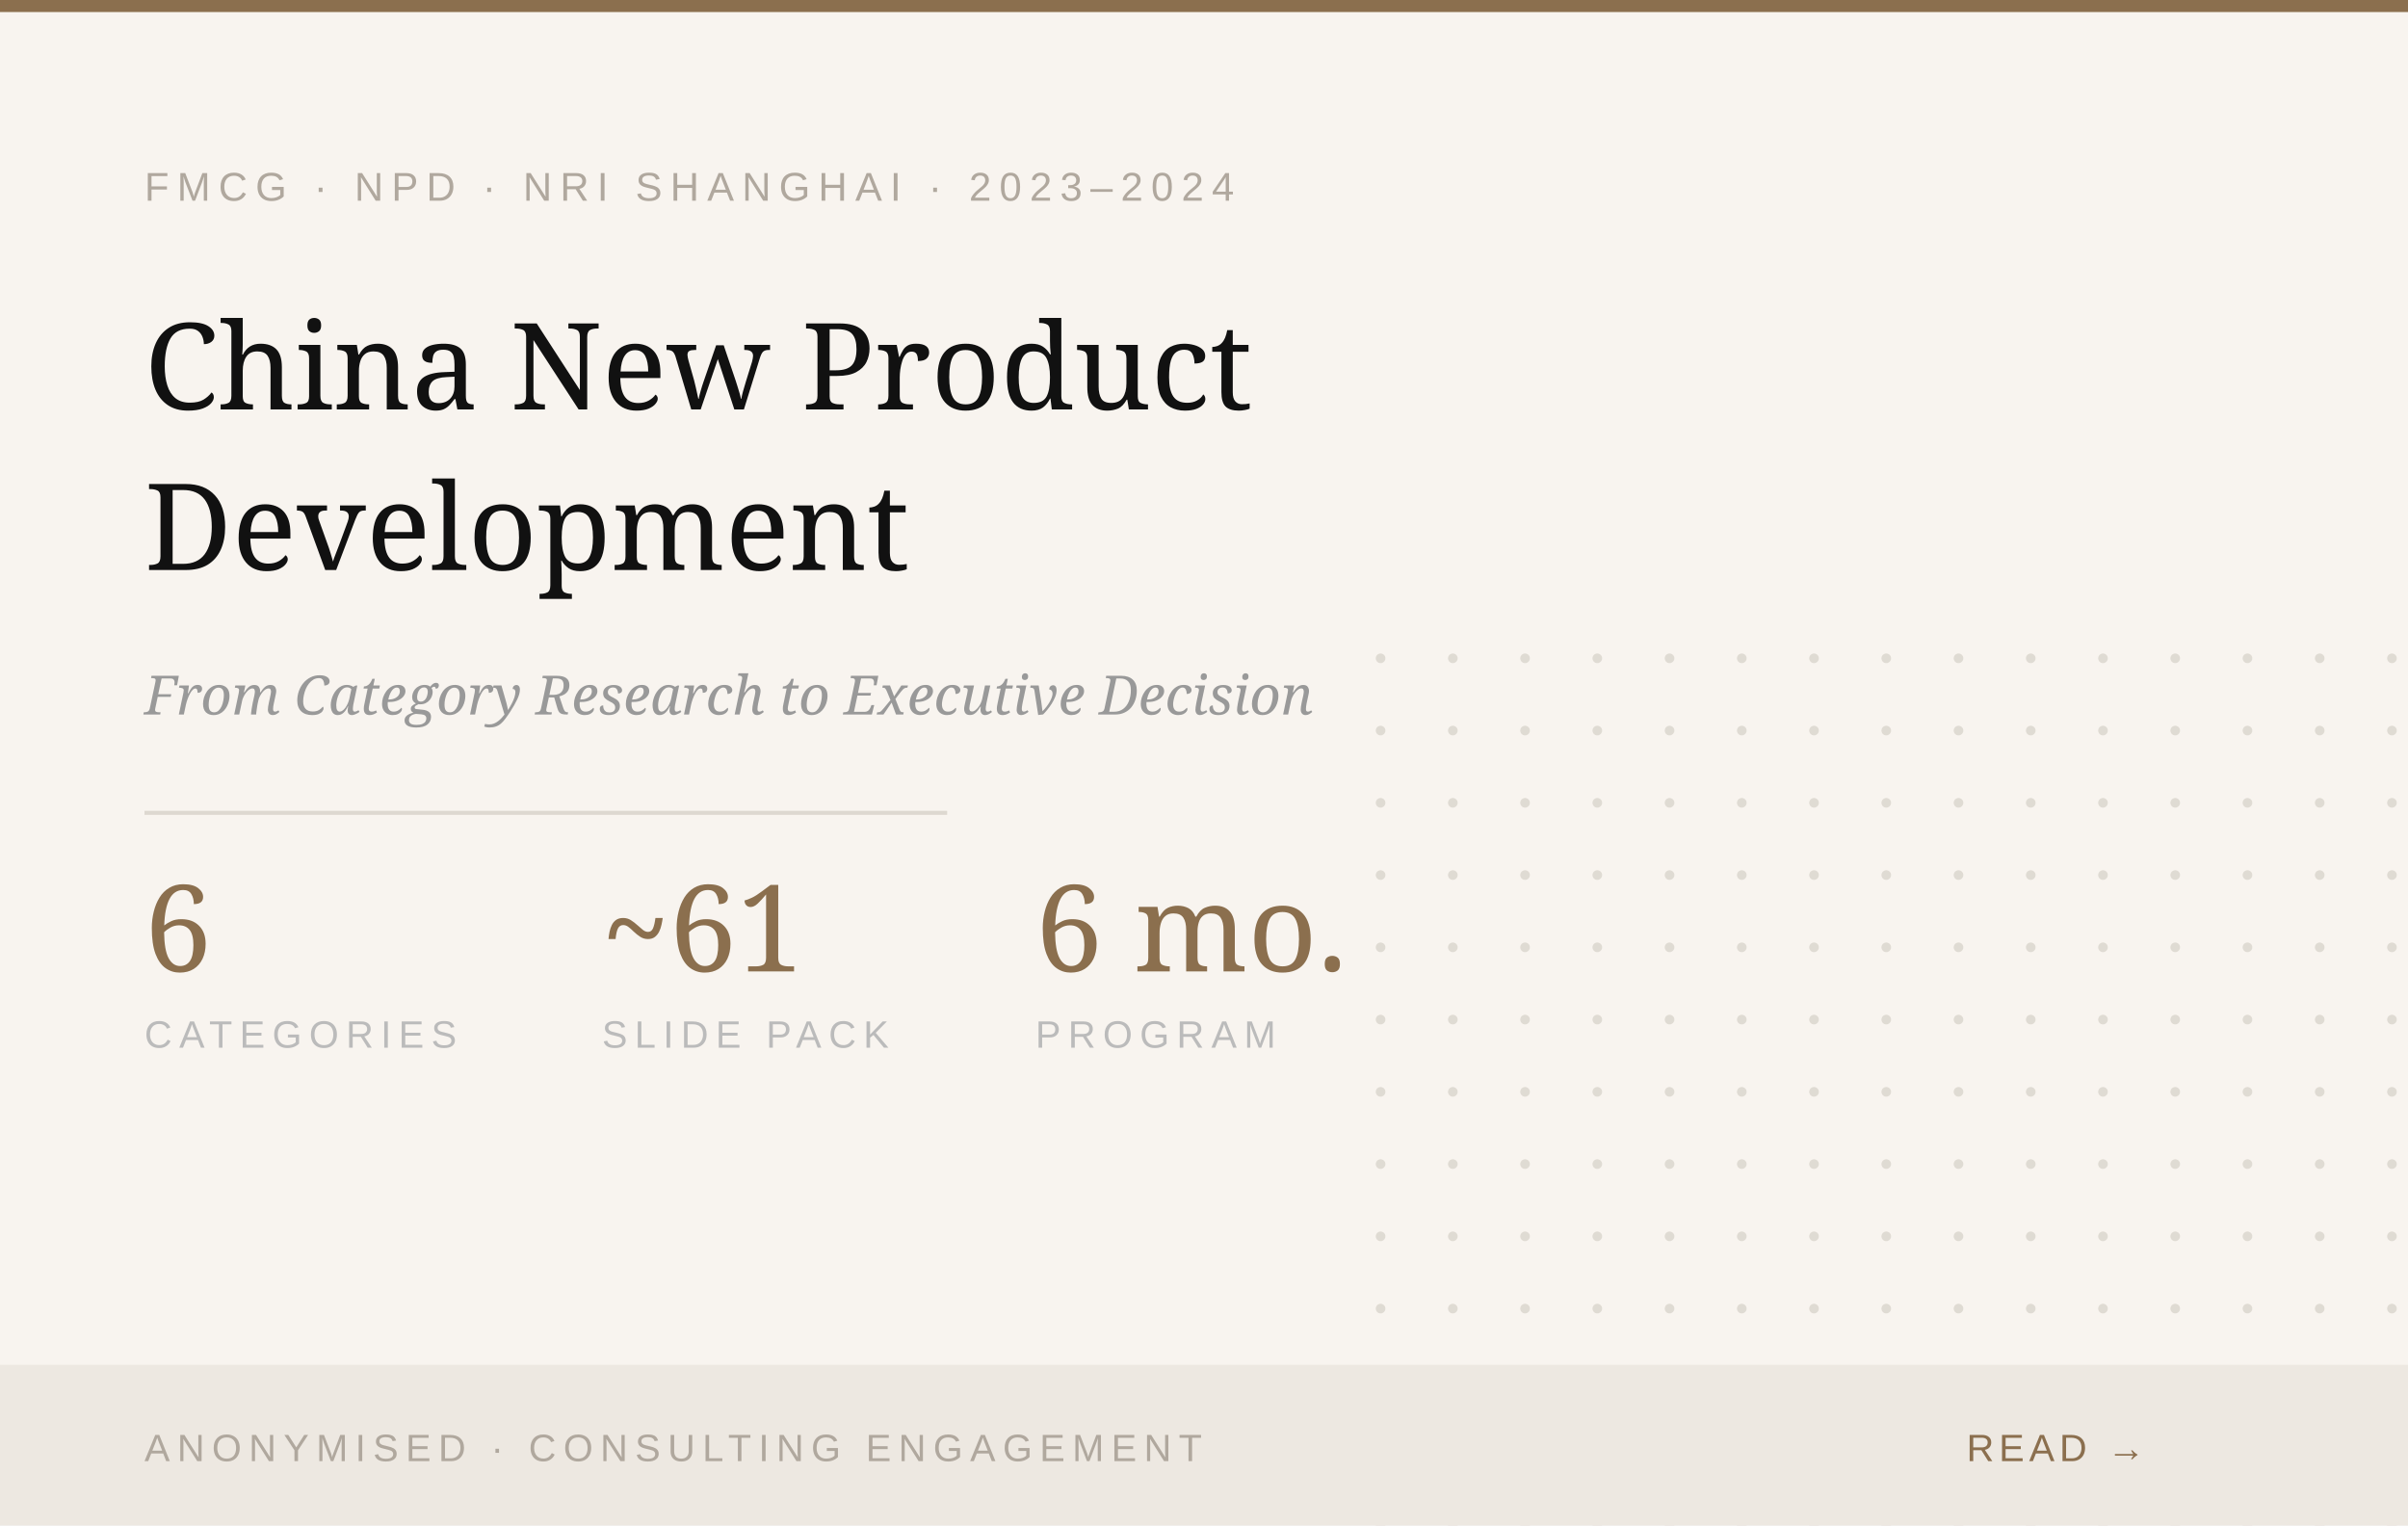
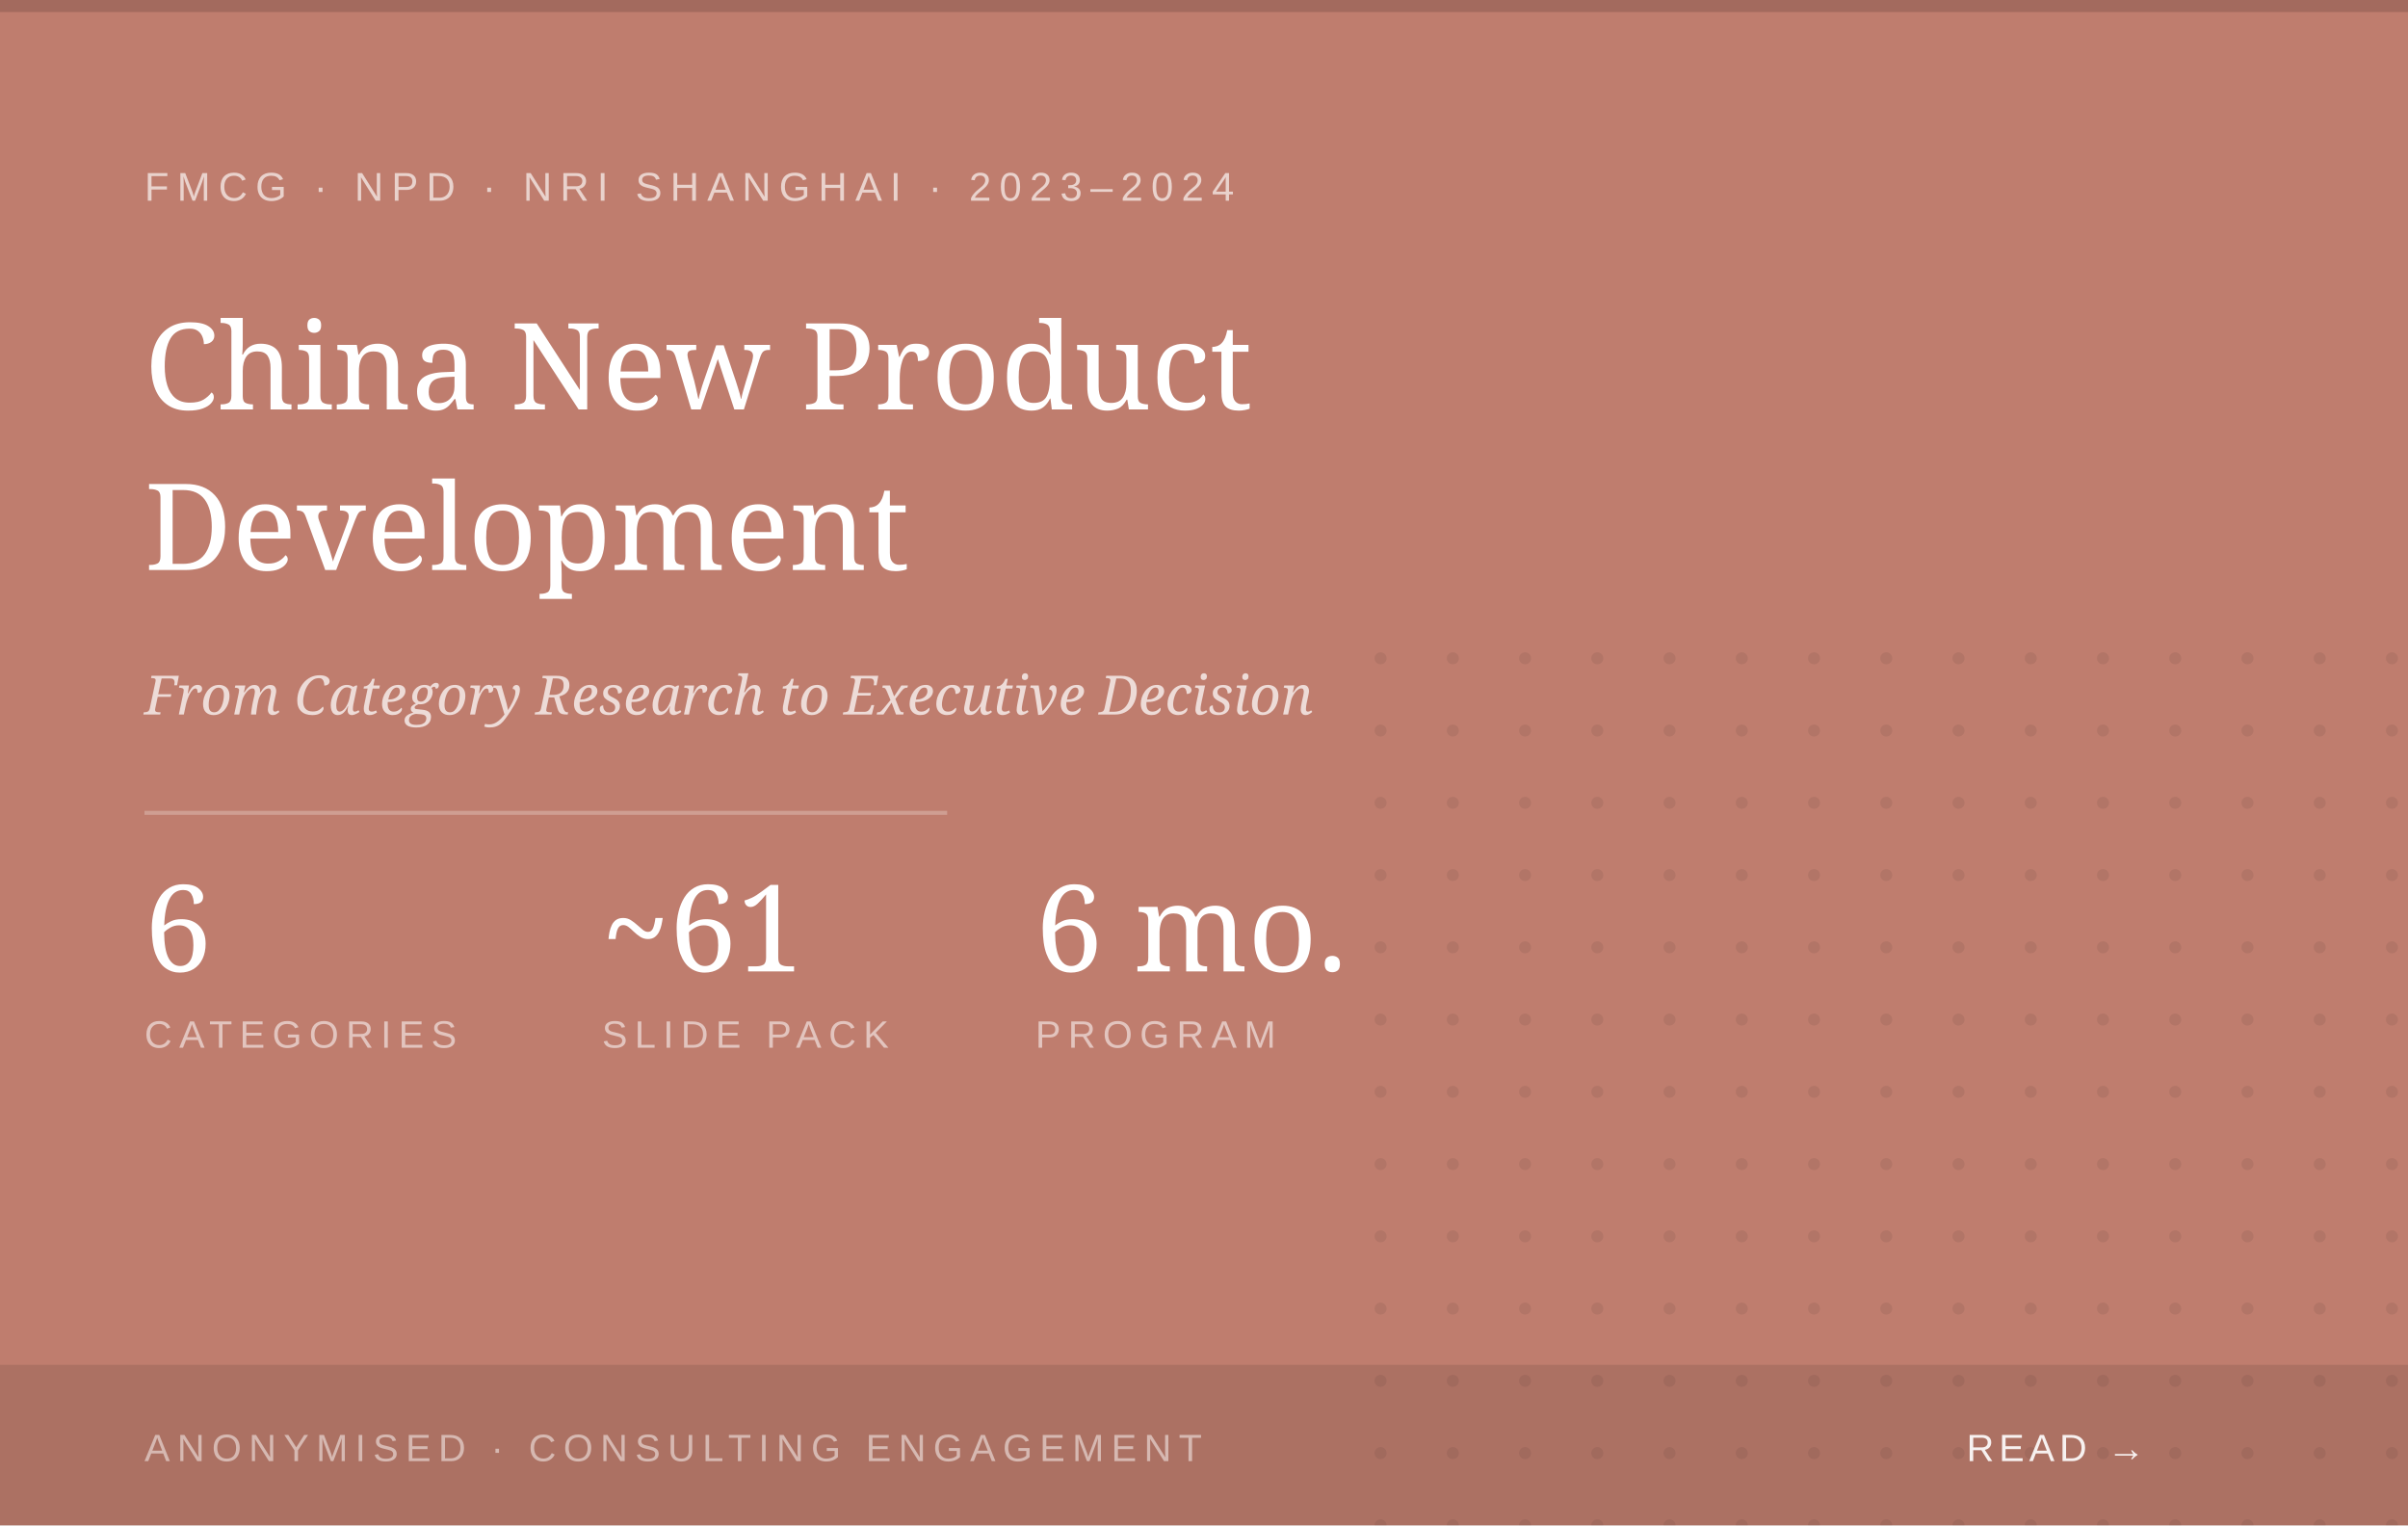
<svg xmlns="http://www.w3.org/2000/svg" viewBox="0 0 600 380" width="600" height="380">
  <defs>
    <pattern id="dots" x="0" y="0" width="18" height="18" patternUnits="userSpaceOnUse">
-       <circle cx="2" cy="2" r="1.2" fill="#ddd8d0" />
+       <circle cx="2" cy="2" r="1.5" fill="rgba(0,0,0,0.07)" />
    </pattern>
  </defs>
-   <rect width="600" height="380" fill="#f8f4ef" />
-   <rect x="330" y="160" width="270" height="220" fill="url(#dots)" opacity="0.9" />
-   <rect x="0" y="0" width="600" height="3" fill="#8B6F4E" />
-   <text x="36" y="50" font-size="10" fill="#b0a89e" font-family="Arial,sans-serif" letter-spacing="2">FMCG · NPD · NRI SHANGHAI · 2023–2024</text>
-   <text x="36" y="102" font-size="30" font-weight="400" fill="#111" font-family="Georgia,serif">China New Product</text>
-   <text x="36" y="142" font-size="30" font-weight="400" fill="#111" font-family="Georgia,serif">Development</text>
-   <text x="36" y="178" font-size="13.5" fill="#999" font-family="Georgia,serif" font-style="italic">From Category Research to Executive Decision</text>
-   <rect x="36" y="202" width="200" height="1" fill="#ddd8d0" />
-   <text x="36" y="242" font-size="30" font-weight="400" fill="#8B6F4E" font-family="Georgia,serif">6</text>
-   <text x="36" y="261" font-size="9.5" fill="#bbb" font-family="Arial,sans-serif" letter-spacing="1.8">CATEGORIES</text>
-   <text x="150" y="242" font-size="30" font-weight="400" fill="#8B6F4E" font-family="Georgia,serif">~61</text>
-   <text x="150" y="261" font-size="9.5" fill="#bbb" font-family="Arial,sans-serif" letter-spacing="1.8">SLIDE PACK</text>
-   <text x="258" y="242" font-size="30" font-weight="400" fill="#8B6F4E" font-family="Georgia,serif">6 mo.</text>
-   <text x="258" y="261" font-size="9.5" fill="#bbb" font-family="Arial,sans-serif" letter-spacing="1.8">PROGRAM</text>
-   <rect x="0" y="340" width="600" height="40" fill="#ede8e1" />
-   <text x="36" y="364" font-size="9.5" fill="#b0a89e" font-family="Arial,sans-serif" letter-spacing="1.8">ANONYMISED · CONSULTING ENGAGEMENT</text>
-   <text x="490" y="364" font-size="9.5" fill="#8B6F4E" font-family="Arial,sans-serif" letter-spacing="1.2">READ →</text>
+   <rect width="600" height="380" fill="#bf7d6e" />
+   <rect x="330" y="160" width="270" height="220" fill="url(#dots)" />
+   <rect x="0" y="0" width="600" height="3" fill="rgba(0,0,0,0.15)" />
+   <text x="36" y="50" font-size="10" fill="rgba(255,255,255,0.65)" font-family="Arial,sans-serif" letter-spacing="2">FMCG · NPD · NRI SHANGHAI · 2023–2024</text>
+   <text x="36" y="102" font-size="30" font-weight="400" fill="#ffffff" font-family="Georgia,serif">China New Product</text>
+   <text x="36" y="142" font-size="30" font-weight="400" fill="#ffffff" font-family="Georgia,serif">Development</text>
+   <text x="36" y="178" font-size="13.5" fill="rgba(255,255,255,0.72)" font-family="Georgia,serif" font-style="italic">From Category Research to Executive Decision</text>
+   <rect x="36" y="202" width="200" height="1" fill="rgba(255,255,255,0.25)" />
+   <text x="36" y="242" font-size="30" font-weight="400" fill="#ffffff" font-family="Georgia,serif">6</text>
+   <text x="36" y="261" font-size="9.5" fill="rgba(255,255,255,0.55)" font-family="Arial,sans-serif" letter-spacing="1.8">CATEGORIES</text>
+   <text x="150" y="242" font-size="30" font-weight="400" fill="#ffffff" font-family="Georgia,serif">~61</text>
+   <text x="150" y="261" font-size="9.5" fill="rgba(255,255,255,0.55)" font-family="Arial,sans-serif" letter-spacing="1.8">SLIDE PACK</text>
+   <text x="258" y="242" font-size="30" font-weight="400" fill="#ffffff" font-family="Georgia,serif">6 mo.</text>
+   <text x="258" y="261" font-size="9.5" fill="rgba(255,255,255,0.55)" font-family="Arial,sans-serif" letter-spacing="1.8">PROGRAM</text>
+   <rect x="0" y="340" width="600" height="40" fill="rgba(0,0,0,0.1)" />
+   <text x="36" y="364" font-size="9.5" fill="rgba(255,255,255,0.5)" font-family="Arial,sans-serif" letter-spacing="1.8">ANONYMISED · CONSULTING ENGAGEMENT</text>
+   <text x="490" y="364" font-size="9.5" fill="rgba(255,255,255,0.9)" font-family="Arial,sans-serif" letter-spacing="1.2">READ →</text>
</svg>
